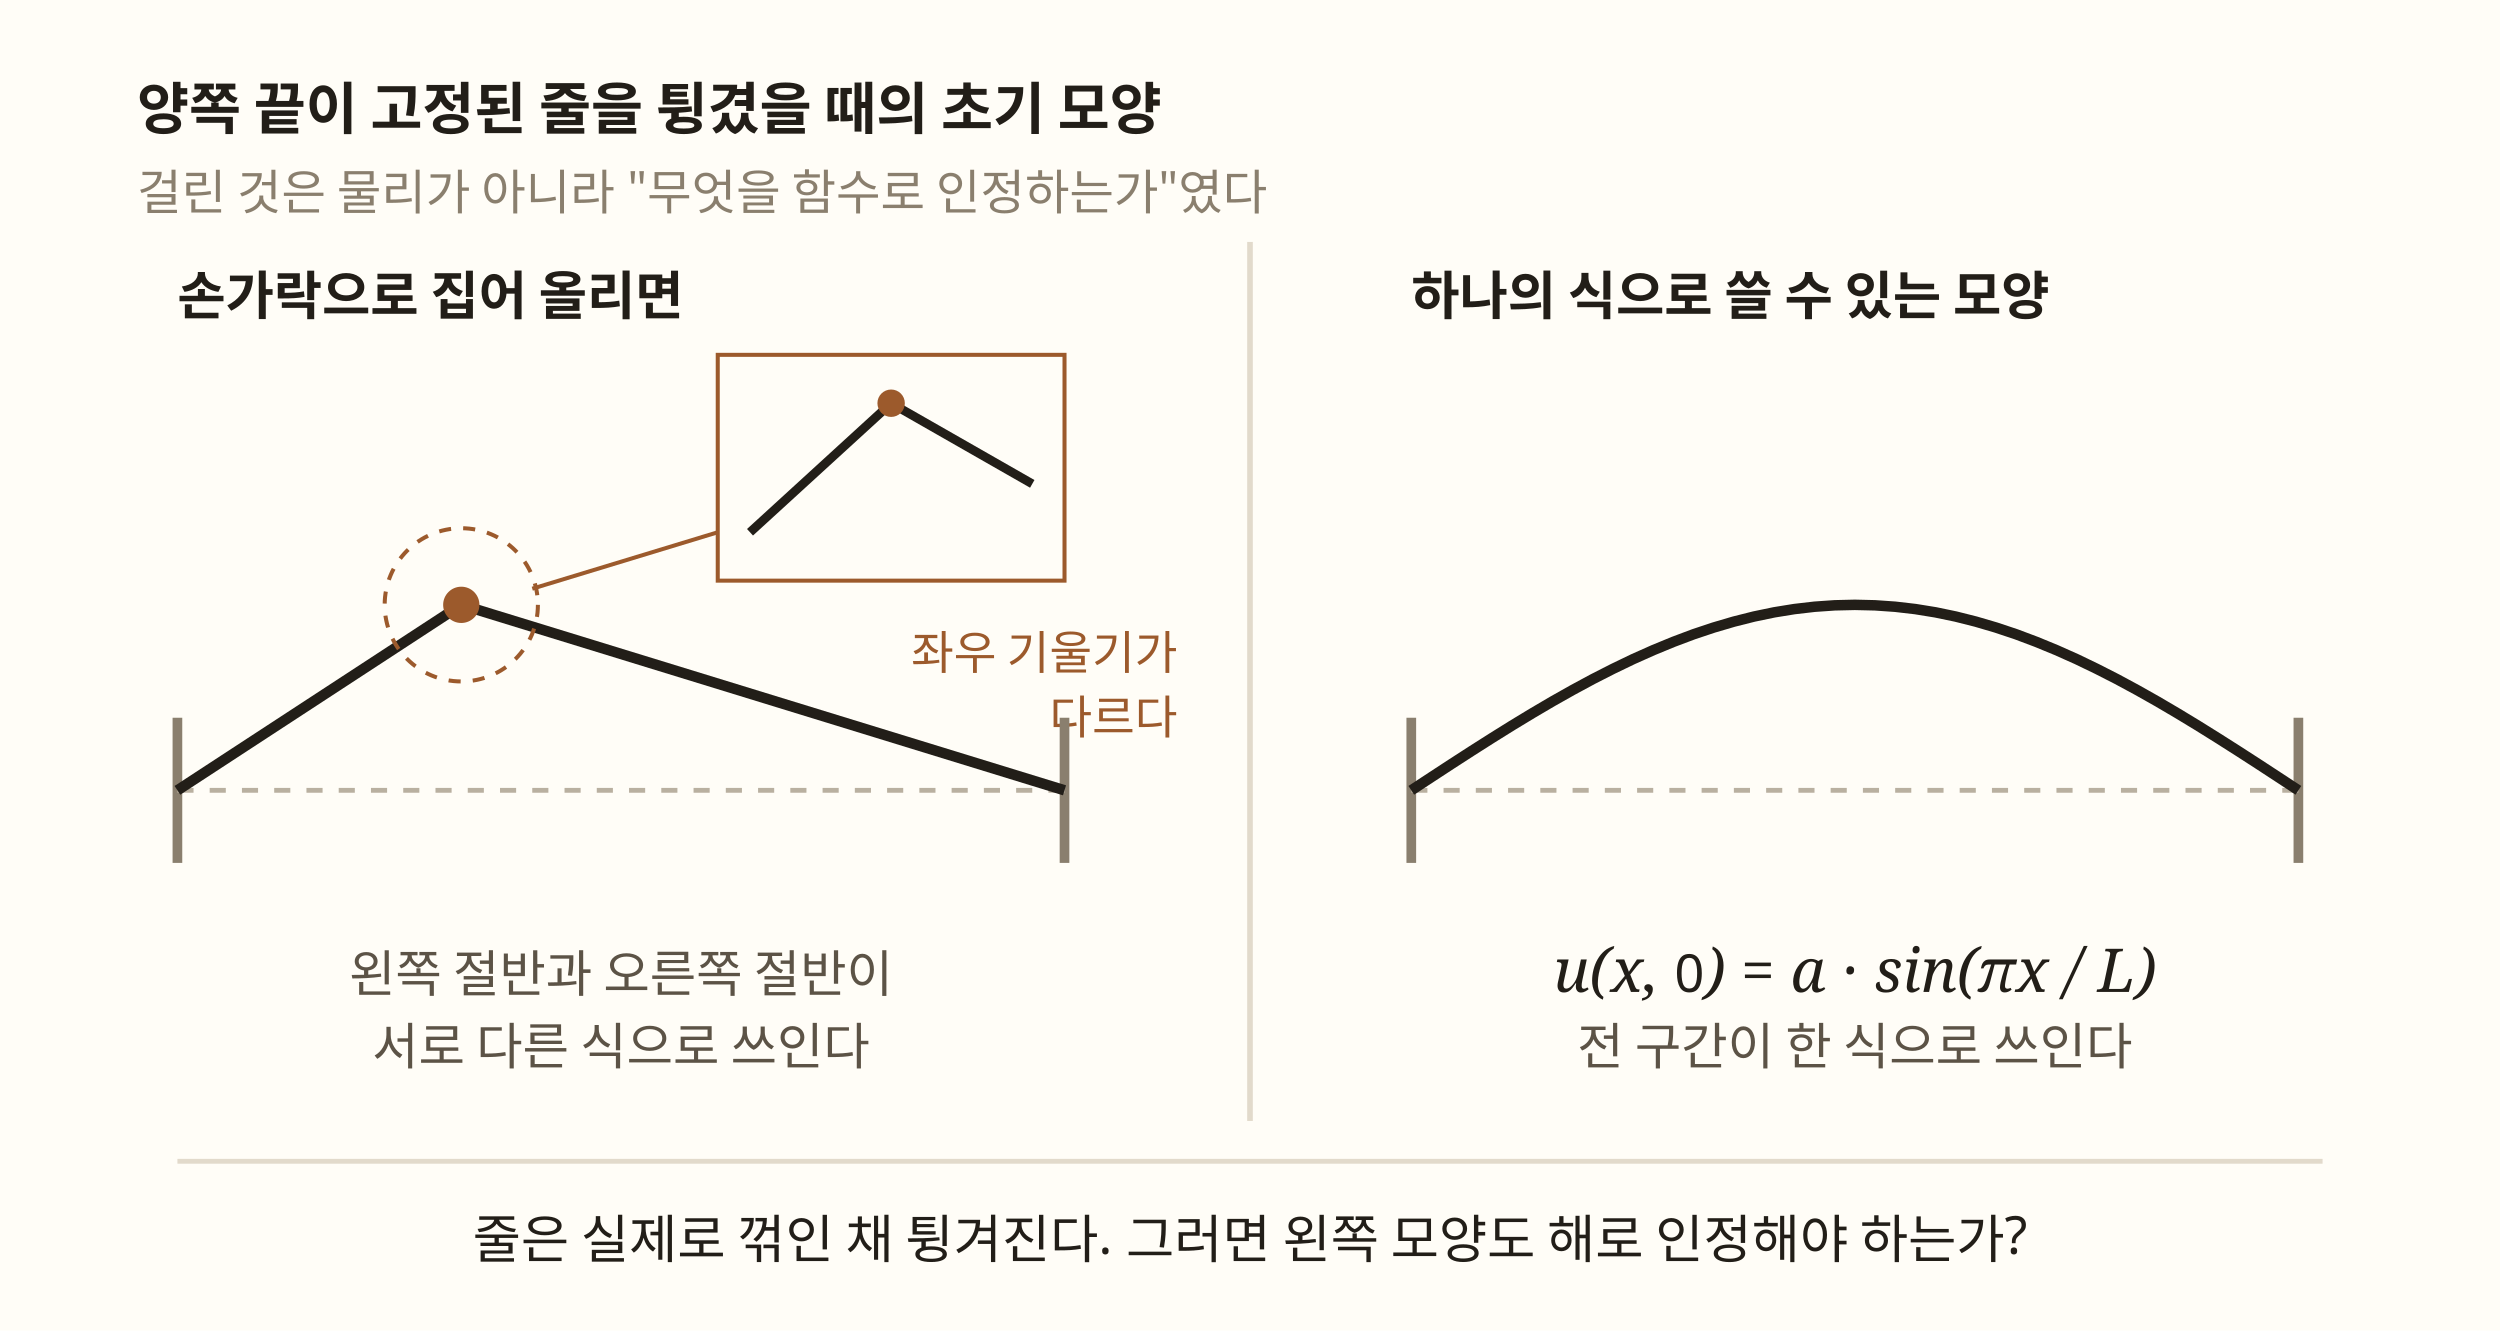
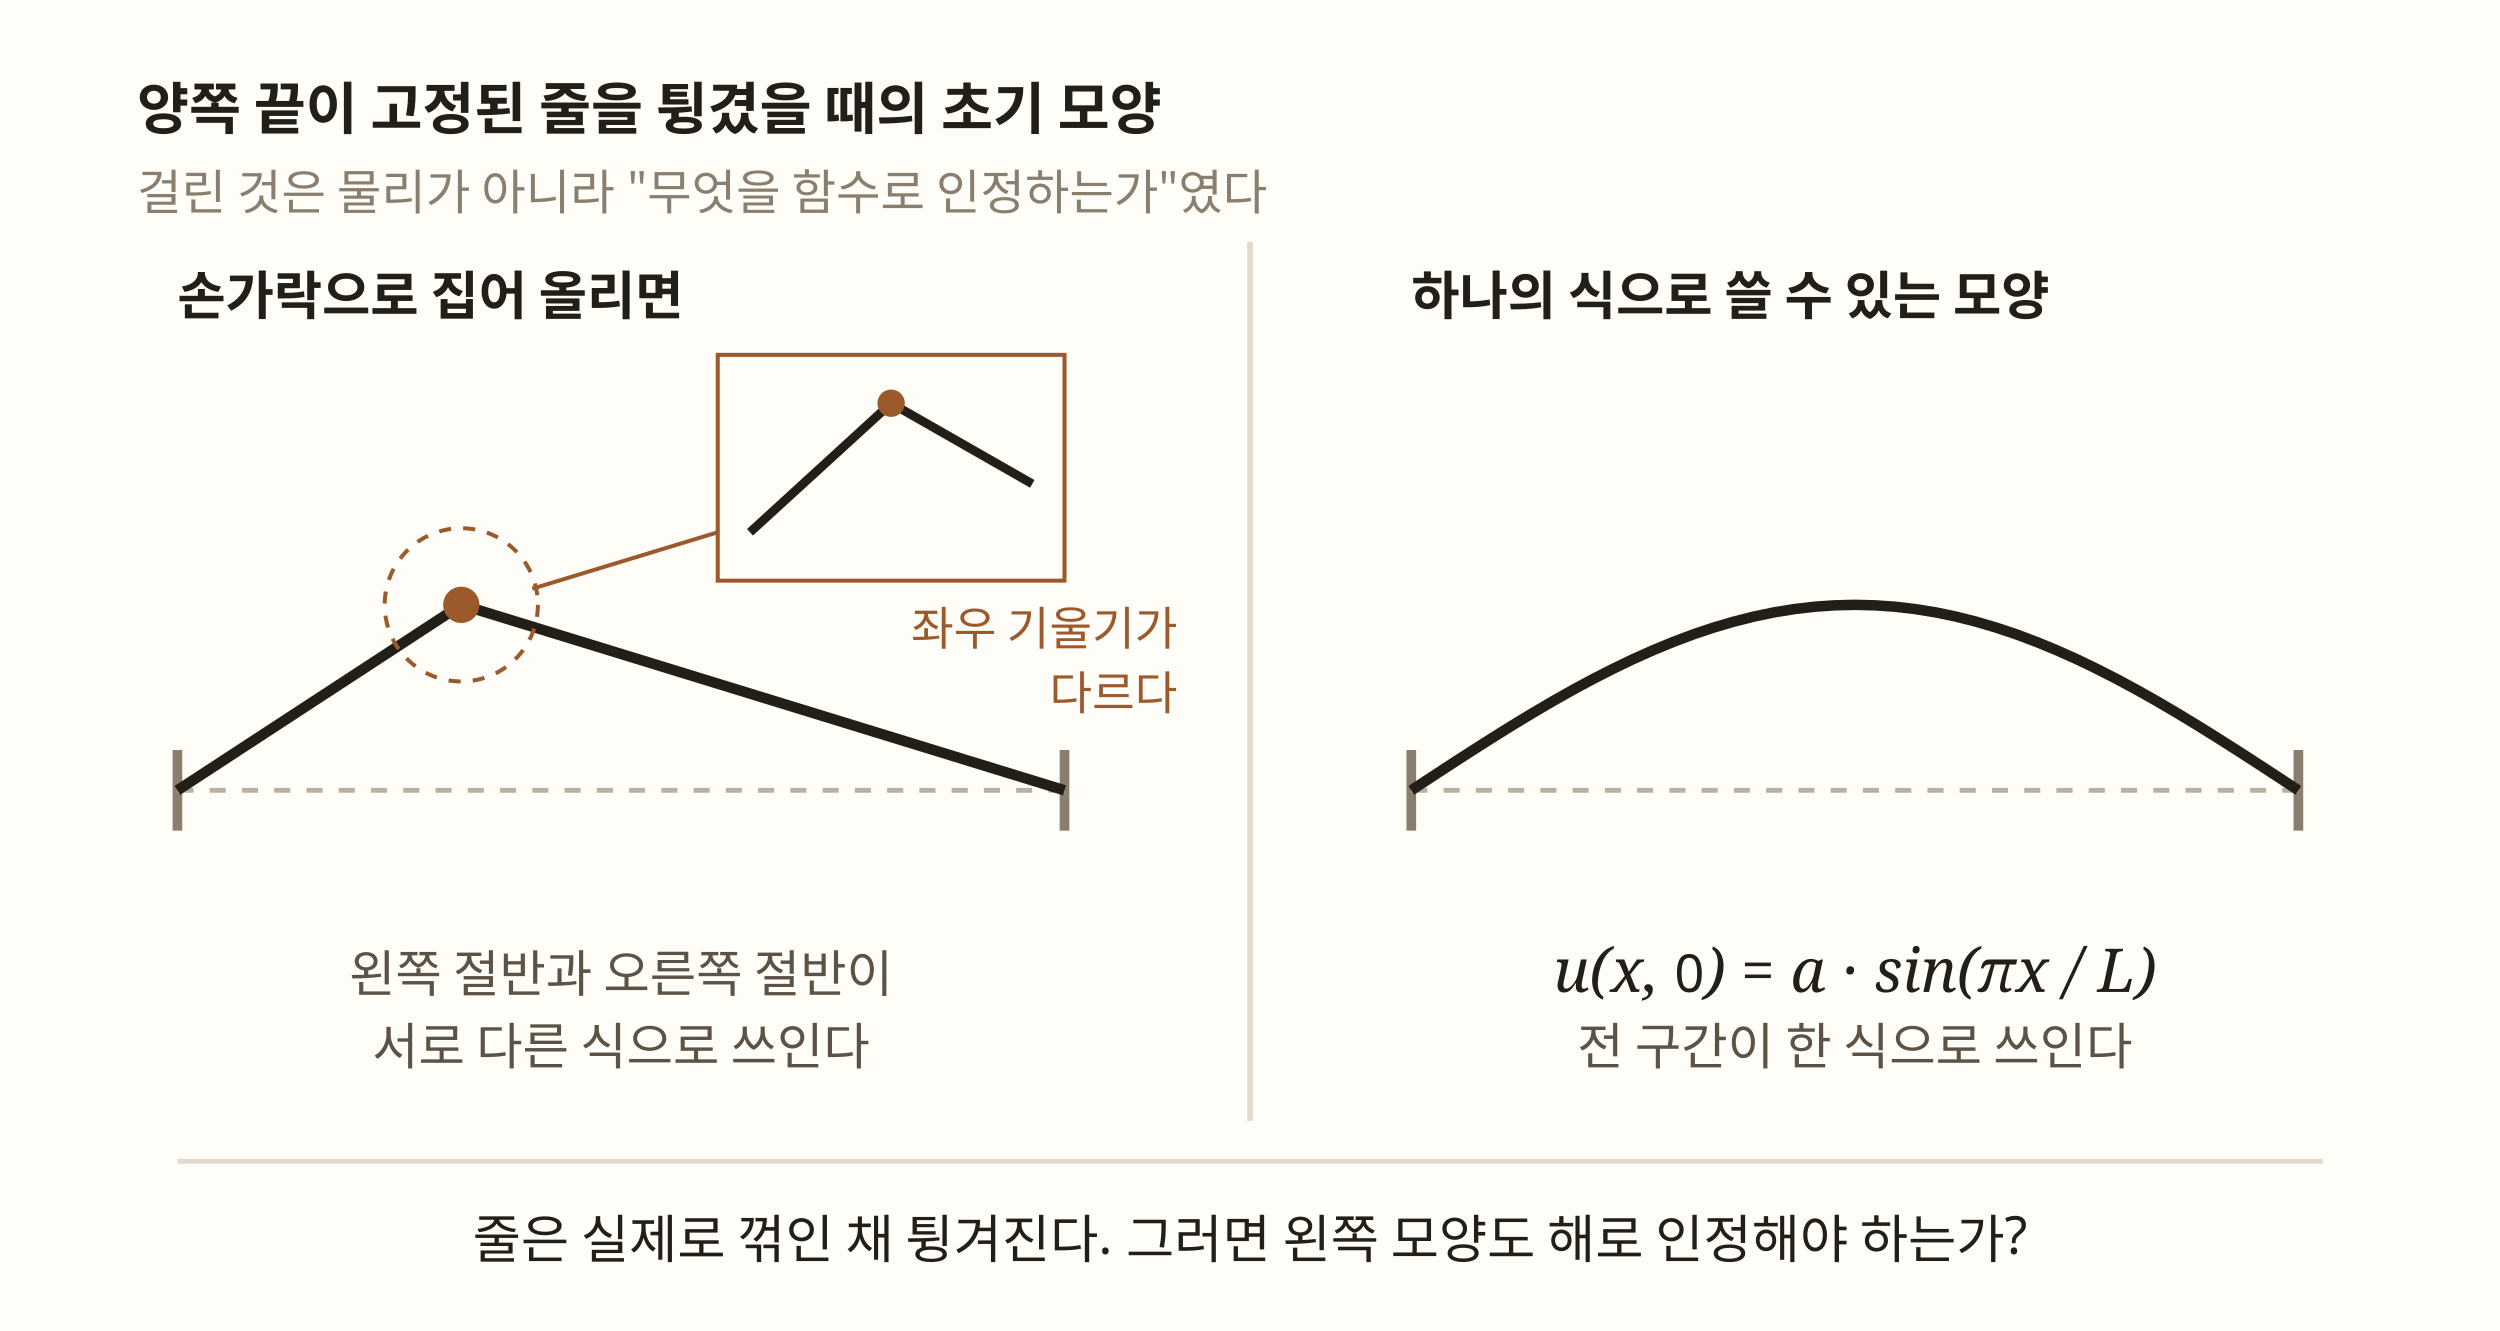
<svg xmlns="http://www.w3.org/2000/svg" viewBox="0 0 620 330" role="img" aria-label="손가락으로 집어 올려 꺾인 현의 초기 모양과 하나의 식으로 쓸 수 있는 매끈한 모양">
  <rect width="620" height="330" fill="#FFFDF7" />
  <text x="34" y="32" font-family="Pretendard, 'Malgun Gothic', sans-serif" font-size="14" font-weight="600" fill="#221E18">양쪽 끝이 고정된 줄을 튕겼을 때의 초기 모양</text>
  <text x="34" y="52" font-family="Pretendard, 'Malgun Gothic', sans-serif" font-size="12" fill="#8A7F6E">걸린 것은 물리가 아니라 "무엇을 함수로 인정하는가"였다</text>
  <text x="44" y="78" font-family="Pretendard, 'Malgun Gothic', sans-serif" font-size="13" font-weight="600" fill="#221E18">손가락으로 집어 올리면</text>
  <g transform="translate(178,88)">
    <rect x="0" y="0" width="86" height="56" fill="#FFFDF7" stroke="#9C5A2C" stroke-width="1" />
    <polyline fill="none" stroke="#221E18" stroke-width="2.2" points="8,44 43,12 78,32" />
    <circle cx="43" cy="12" r="3.4" fill="#9C5A2C" />
  </g>
  <line x1="178" y1="132" x2="132" y2="146" stroke="#9C5A2C" stroke-width="1" />
-   <text x="292" y="166" text-anchor="end" font-family="Pretendard, 'Malgun Gothic', sans-serif" font-size="11.5" fill="#9C5A2C">좌우 기울기가</text>
-   <text x="292" y="182" text-anchor="end" font-family="Pretendard, 'Malgun Gothic', sans-serif" font-size="11.5" fill="#9C5A2C">다르다</text>
-   <line x1="44" y1="178" x2="44" y2="214" stroke="#8A7F6E" stroke-width="2.4" />
-   <line x1="264" y1="178" x2="264" y2="214" stroke="#8A7F6E" stroke-width="2.4" />
+   <text x="292" y="160" text-anchor="end" font-family="Pretendard, 'Malgun Gothic', sans-serif" font-size="11.5" fill="#9C5A2C">좌우 기울기가</text>
+   <text x="292" y="176" text-anchor="end" font-family="Pretendard, 'Malgun Gothic', sans-serif" font-size="11.5" fill="#9C5A2C">다르다</text>
+   <line x1="44" y1="186" x2="44" y2="206" stroke="#8A7F6E" stroke-width="2.4" />
+   <line x1="264" y1="186" x2="264" y2="206" stroke="#8A7F6E" stroke-width="2.4" />
  <line x1="44" y1="196" x2="264" y2="196" stroke="#B9B0A0" stroke-width="1.2" stroke-dasharray="4 4" />
  <polyline fill="none" stroke="#221E18" stroke-width="2.6" stroke-linejoin="miter" points="44,196 114.4,150 264,196" />
  <circle cx="114.4" cy="150" r="4.5" fill="#9C5A2C" />
  <circle cx="114.4" cy="150" r="19" fill="none" stroke="#9C5A2C" stroke-width="1" stroke-dasharray="3 3" />
  <text x="154" y="246" text-anchor="middle" font-family="Pretendard, 'Malgun Gothic', sans-serif" font-size="12.5" fill="#5C5346">왼쪽 절반과 오른쪽 절반이</text>
  <text x="154" y="264" text-anchor="middle" font-family="Pretendard, 'Malgun Gothic', sans-serif" font-size="12.5" fill="#5C5346">서로 다른 식으로 쓰인다</text>
  <line x1="310" y1="60" x2="310" y2="278" stroke="#E2DACB" stroke-width="1.4" />
  <text x="350" y="78" font-family="Pretendard, 'Malgun Gothic', sans-serif" font-size="13" font-weight="600" fill="#221E18">하나의 식으로 쓸 수 있는 모양</text>
-   <line x1="350" y1="178" x2="350" y2="214" stroke="#8A7F6E" stroke-width="2.4" />
-   <line x1="570" y1="178" x2="570" y2="214" stroke="#8A7F6E" stroke-width="2.4" />
+   <line x1="350" y1="186" x2="350" y2="206" stroke="#8A7F6E" stroke-width="2.4" />
+   <line x1="570" y1="186" x2="570" y2="206" stroke="#8A7F6E" stroke-width="2.4" />
  <line x1="350" y1="196" x2="570" y2="196" stroke="#B9B0A0" stroke-width="1.2" stroke-dasharray="4 4" />
  <polyline fill="none" stroke="#221E18" stroke-width="2.6" stroke-linejoin="round" points="350.00,196.00 355.00,192.72 360.00,189.45 365.00,186.22 370.00,183.04 375.00,179.92 380.00,176.89 385.00,173.95 390.00,171.13 395.00,168.43 400.00,165.88 405.00,163.47 410.00,161.24 415.00,159.18 420.00,157.30 425.00,155.63 430.00,154.16 435.00,152.90 440.00,151.86 445.00,151.05 450.00,150.47 455.00,150.12 460.00,150.00 465.00,150.12 470.00,150.47 475.00,151.05 480.00,151.86 485.00,152.90 490.00,154.16 495.00,155.63 500.00,157.30 505.00,159.18 510.00,161.24 515.00,163.47 520.00,165.88 525.00,168.43 530.00,171.13 535.00,173.95 540.00,176.89 545.00,179.92 550.00,183.04 555.00,186.22 560.00,189.45 565.00,192.72 570.00,196.00" />
  <text x="460" y="246" text-anchor="middle" font-family="EB Garamond, Georgia, serif" font-style="italic" font-size="15" fill="#221E18">u(x, <tspan font-family="Pretendard, 'Malgun Gothic', sans-serif" font-style="normal" font-size="13">0</tspan>) = a · sin(πx / L)</text>
  <text x="460" y="264" text-anchor="middle" font-family="Pretendard, 'Malgun Gothic', sans-serif" font-size="12.5" fill="#5C5346">전 구간이 한 식으로 쓰인다</text>
  <line x1="44" y1="288" x2="576" y2="288" stroke="#E2DACB" stroke-width="1.2" />
  <text x="310" y="312" text-anchor="middle" font-family="Pretendard, 'Malgun Gothic', sans-serif" font-size="13" fill="#221E18">줄은 실제로 꺾인 채 튕겨진다. 그러면 왼쪽 모양도 해로 인정해야 하는가?</text>
</svg>
